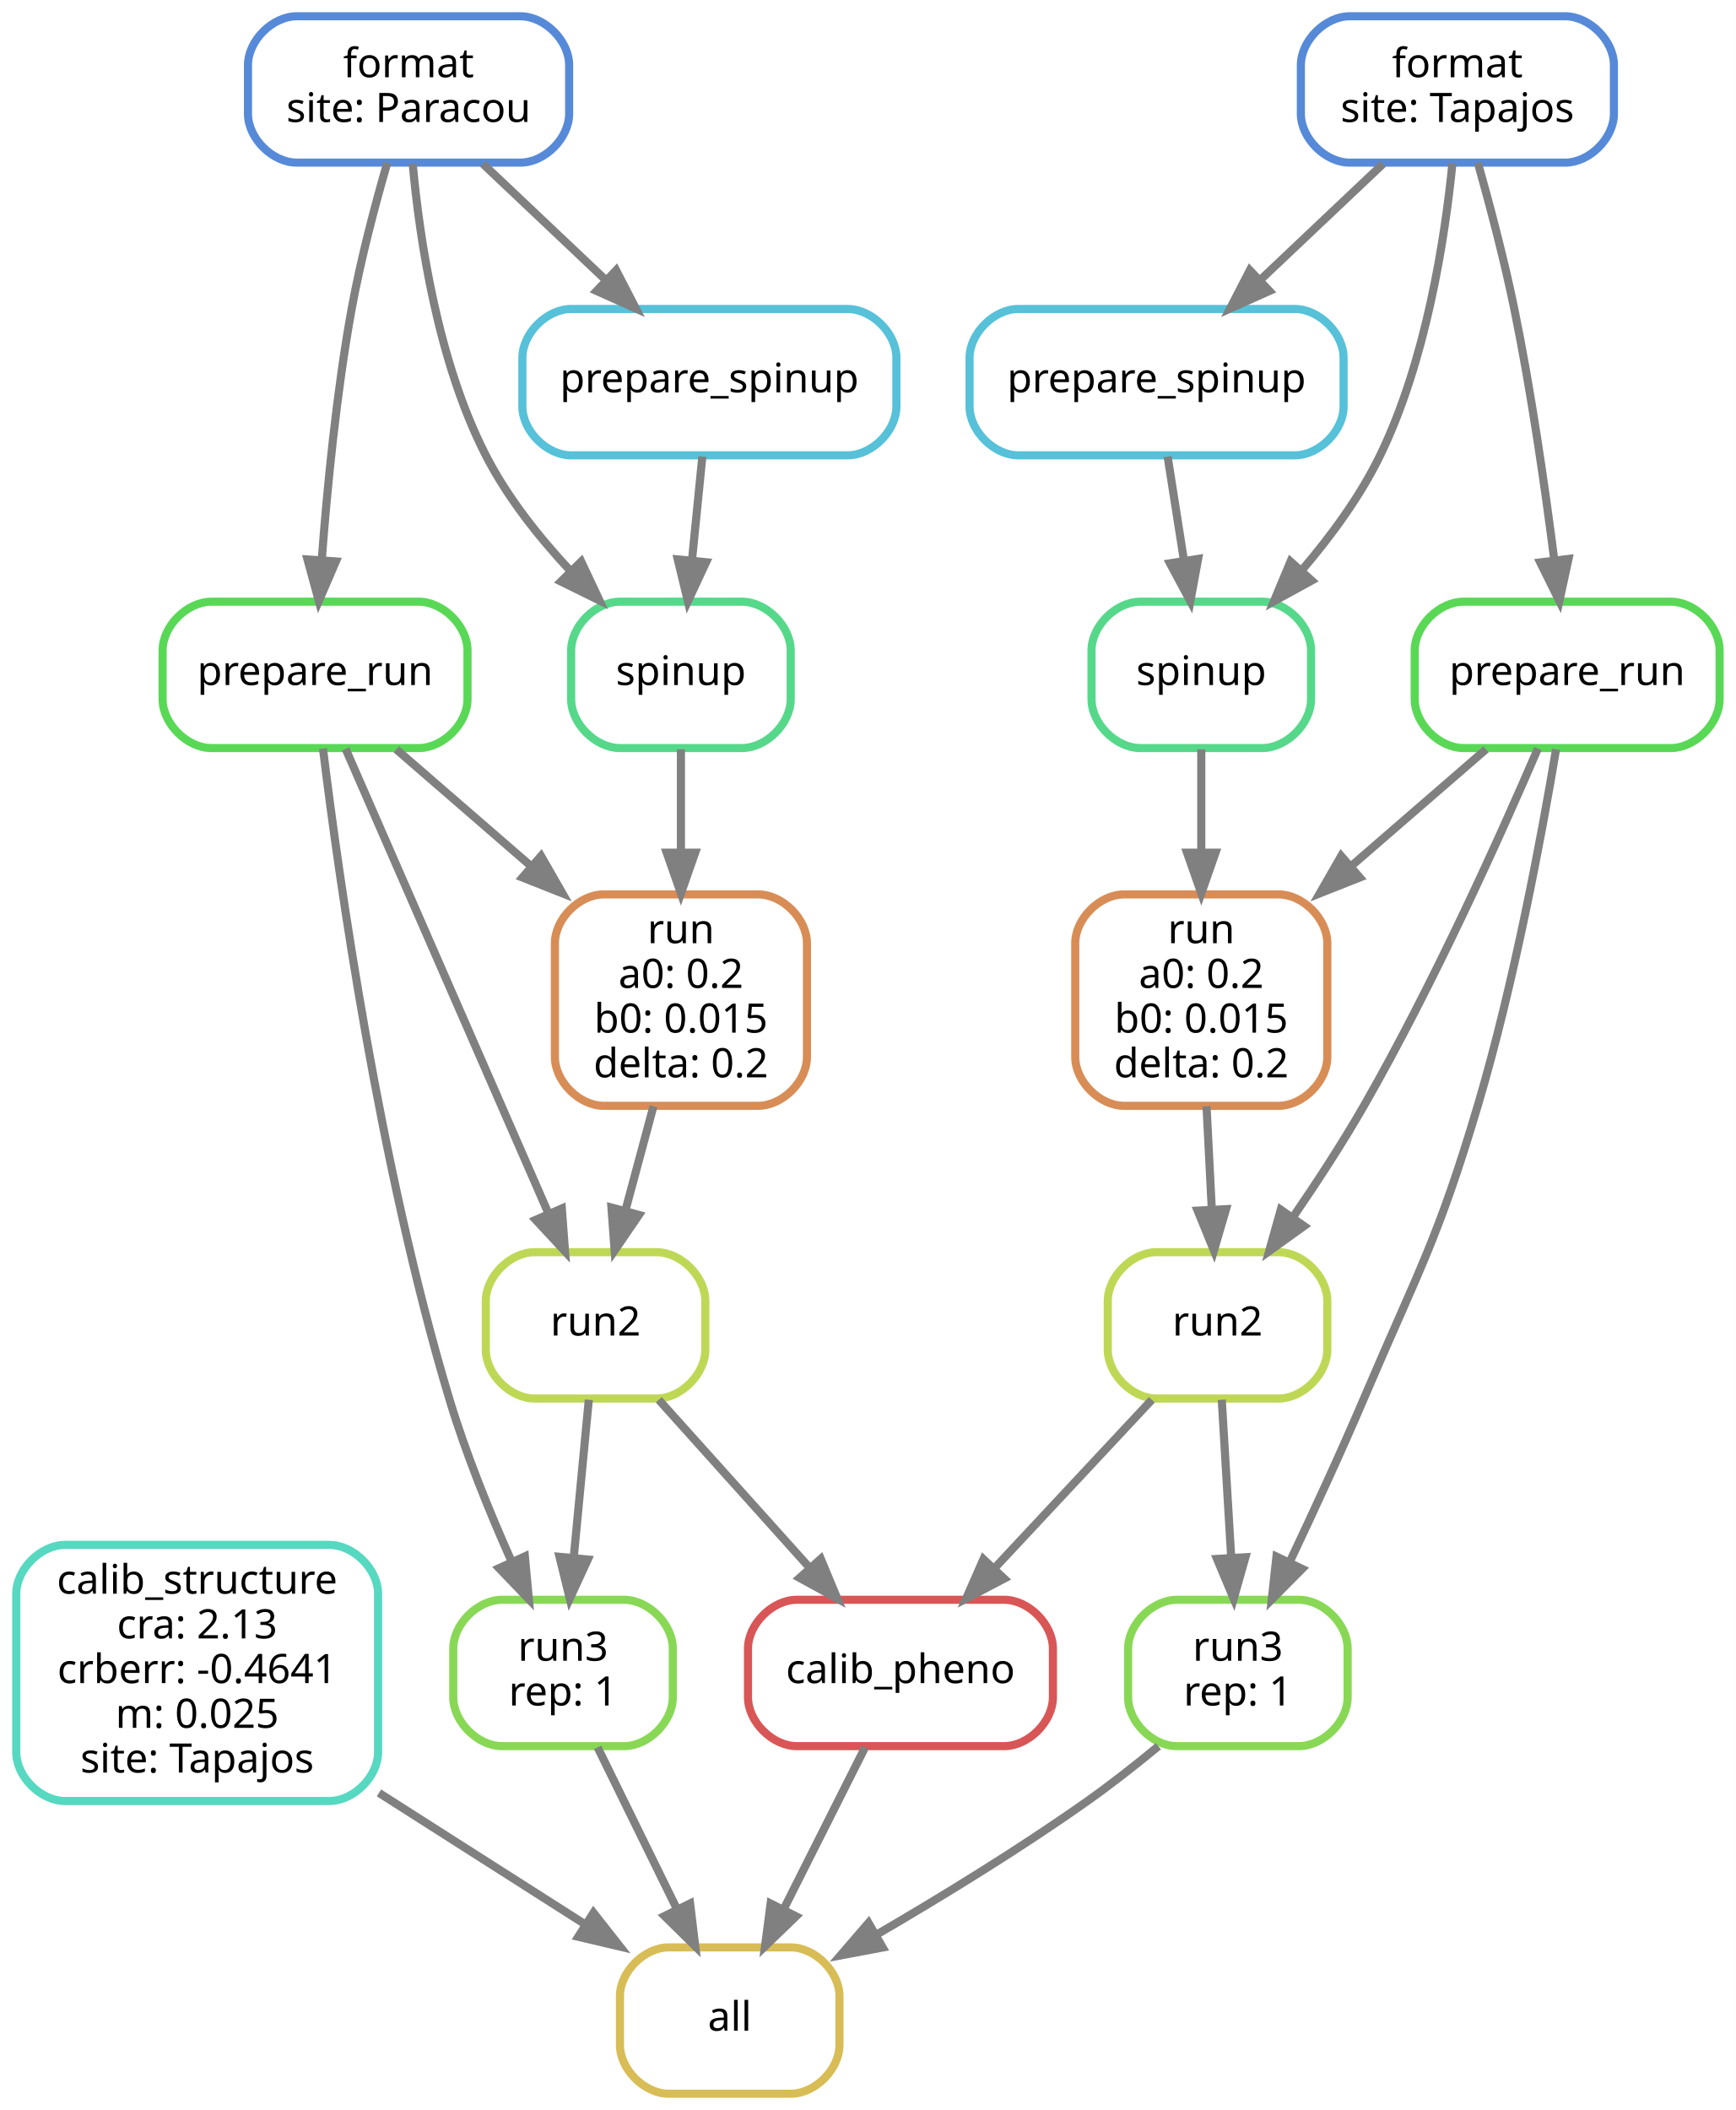
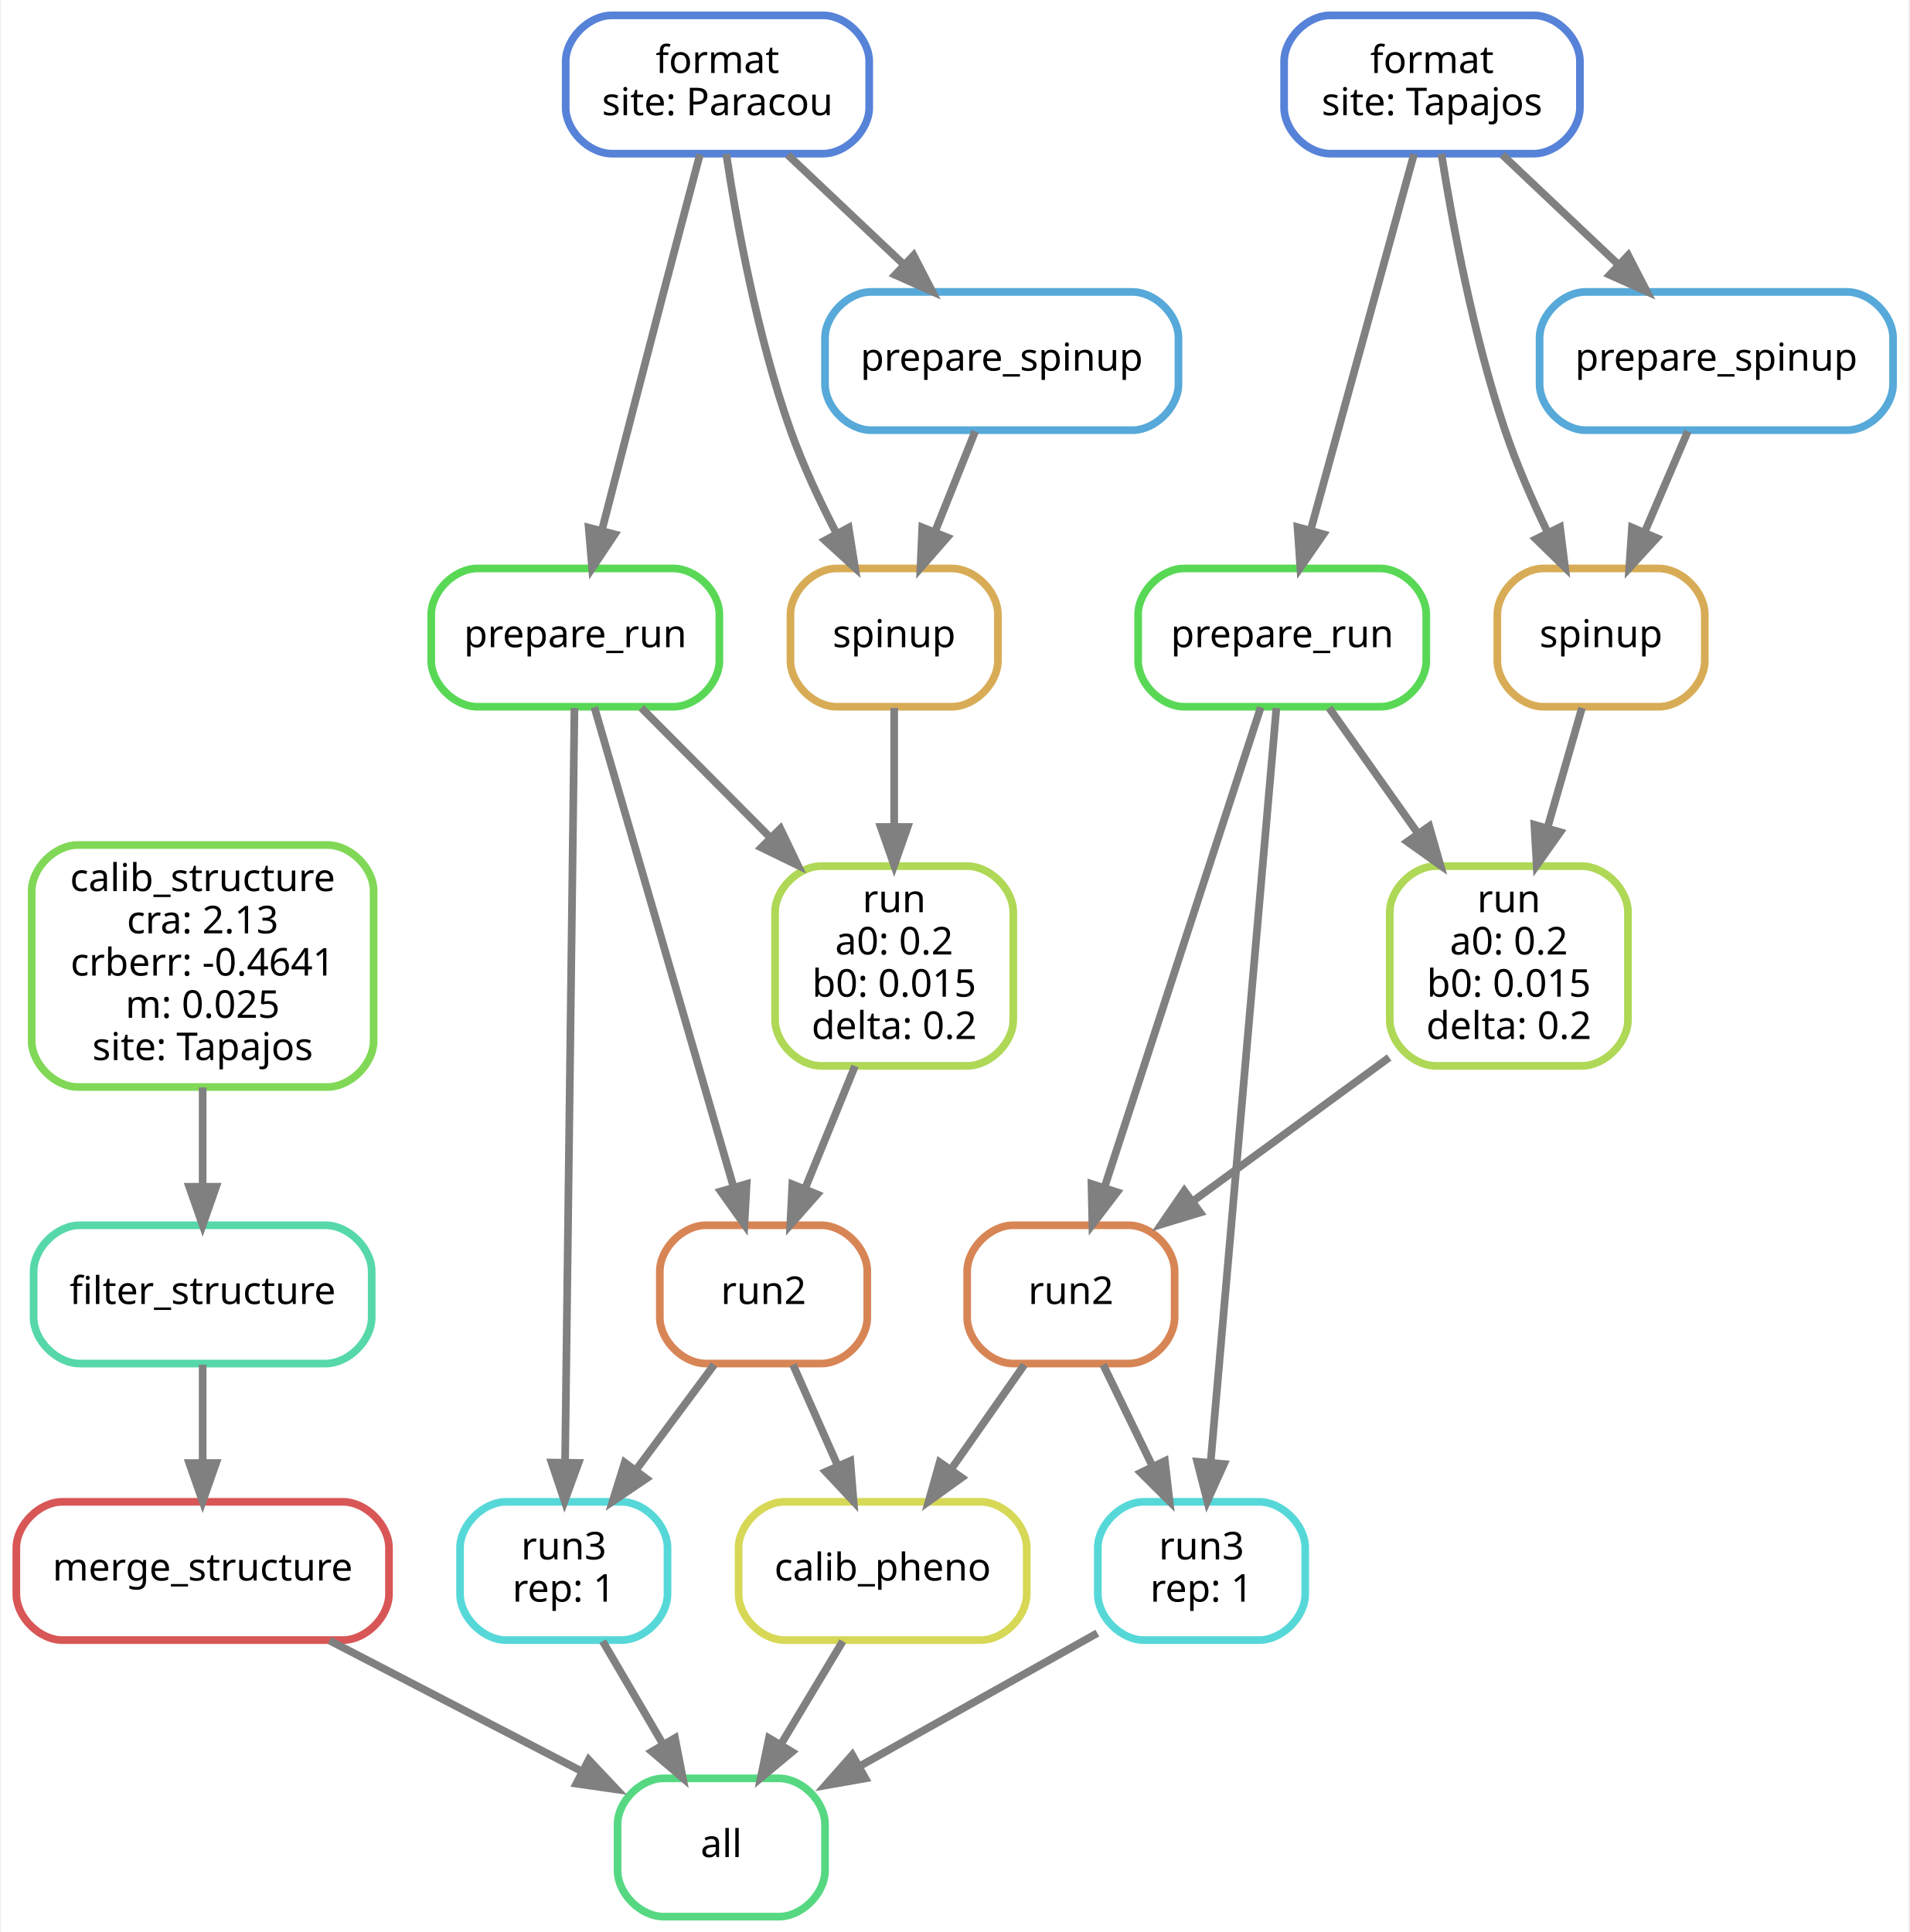
- <svg xmlns="http://www.w3.org/2000/svg" width="427pt" height="519pt" viewBox="0.00 0.00 427.00 519.00">
-   <g id="graph0" class="graph" transform="scale(1 1) rotate(0) translate(4 515)">
-     <polygon fill="white" stroke="transparent" points="-4,4 -4,-515 423,-515 423,4 -4,4" />
+ <svg xmlns="http://www.w3.org/2000/svg" width="497pt" height="503pt" viewBox="0.00 0.00 496.50 503.00">
+   <g id="graph0" class="graph" transform="scale(1 1) rotate(0) translate(4 499)">
+     <polygon fill="white" stroke="transparent" points="-4,4 -4,-499 492.5,-499 492.5,4 -4,4" />
    <g id="node1" class="node">
-       <path fill="none" stroke="#d8bc56" stroke-width="2" d="M190.5,-36C190.5,-36 160.5,-36 160.5,-36 154.5,-36 148.5,-30 148.5,-24 148.5,-24 148.5,-12 148.5,-12 148.5,-6 154.5,0 160.5,0 160.5,0 190.5,0 190.5,0 196.5,0 202.5,-6 202.5,-12 202.5,-12 202.5,-24 202.5,-24 202.5,-30 196.5,-36 190.5,-36" />
-       <text text-anchor="middle" x="175.5" y="-15.5" font-family="sans" font-size="10.00">all</text>
+       <path fill="none" stroke="#56d882" stroke-width="2" d="M198.5,-36C198.5,-36 168.5,-36 168.5,-36 162.5,-36 156.5,-30 156.5,-24 156.5,-24 156.5,-12 156.5,-12 156.5,-6 162.5,0 168.5,0 168.5,0 198.5,0 198.5,0 204.5,0 210.5,-6 210.5,-12 210.5,-12 210.5,-24 210.5,-24 210.5,-30 204.5,-36 198.5,-36" />
+       <text text-anchor="middle" x="183.5" y="-15.5" font-family="sans" font-size="10.00">all</text>
    </g>
    <g id="node2" class="node">
-       <path fill="none" stroke="#56d8c1" stroke-width="2" d="M77,-135C77,-135 12,-135 12,-135 6,-135 0,-129 0,-123 0,-123 0,-84 0,-84 0,-78 6,-72 12,-72 12,-72 77,-72 77,-72 83,-72 89,-78 89,-84 89,-84 89,-123 89,-123 89,-129 83,-135 77,-135" />
-       <text text-anchor="middle" x="44.5" y="-123" font-family="sans" font-size="10.00">calib_structure</text>
-       <text text-anchor="middle" x="44.5" y="-112" font-family="sans" font-size="10.00">cra: 2.13</text>
-       <text text-anchor="middle" x="44.5" y="-101" font-family="sans" font-size="10.00">crberr: -0.4641</text>
-       <text text-anchor="middle" x="44.5" y="-90" font-family="sans" font-size="10.00">m: 0.025</text>
-       <text text-anchor="middle" x="44.5" y="-79" font-family="sans" font-size="10.00">site: Tapajos</text>
+       <path fill="none" stroke="#d85656" stroke-width="2" d="M85,-108C85,-108 12,-108 12,-108 6,-108 0,-102 0,-96 0,-96 0,-84 0,-84 0,-78 6,-72 12,-72 12,-72 85,-72 85,-72 91,-72 97,-78 97,-84 97,-84 97,-96 97,-96 97,-102 91,-108 85,-108" />
+       <text text-anchor="middle" x="48.5" y="-87.5" font-family="sans" font-size="10.00">merge_structure</text>
    </g>
    <g id="edge1" class="edge">
-       <path fill="none" stroke="grey" stroke-width="2" d="M89.22,-74C105.7,-63.49 124.14,-51.74 139.73,-41.8" />
-       <polygon fill="grey" stroke="grey" stroke-width="2" points="141.99,-44.51 148.54,-36.18 138.23,-38.61 141.99,-44.51" />
+       <path fill="none" stroke="grey" stroke-width="2" d="M81.52,-71.88C101.43,-61.56 126.79,-48.4 147.25,-37.8" />
+       <polygon fill="grey" stroke="grey" stroke-width="2" points="149,-40.83 156.26,-33.12 145.77,-34.62 149,-40.83" />
    </g>
    <g id="node3" class="node">
-       <path fill="none" stroke="#d85656" stroke-width="2" d="M243,-121.5C243,-121.5 192,-121.5 192,-121.5 186,-121.5 180,-115.5 180,-109.5 180,-109.5 180,-97.5 180,-97.5 180,-91.5 186,-85.5 192,-85.5 192,-85.5 243,-85.5 243,-85.5 249,-85.5 255,-91.5 255,-97.5 255,-97.5 255,-109.5 255,-109.5 255,-115.5 249,-121.5 243,-121.5" />
-       <text text-anchor="middle" x="217.5" y="-101" font-family="sans" font-size="10.00">calib_pheno</text>
+       <path fill="none" stroke="#56d8a9" stroke-width="2" d="M80.5,-180C80.5,-180 16.5,-180 16.5,-180 10.5,-180 4.5,-174 4.5,-168 4.5,-168 4.5,-156 4.5,-156 4.5,-150 10.5,-144 16.5,-144 16.5,-144 80.5,-144 80.5,-144 86.5,-144 92.5,-150 92.5,-156 92.5,-156 92.5,-168 92.5,-168 92.5,-174 86.5,-180 80.5,-180" />
+       <text text-anchor="middle" x="48.5" y="-159.5" font-family="sans" font-size="10.00">filter_structure</text>
+     </g>
+     <g id="edge5" class="edge">
+       <path fill="none" stroke="grey" stroke-width="2" d="M48.5,-143.7C48.5,-135.98 48.5,-126.71 48.5,-118.11" />
+       <polygon fill="grey" stroke="grey" stroke-width="2" points="52,-118.1 48.5,-108.1 45,-118.1 52,-118.1" />
+     </g>
+     <g id="node4" class="node">
+       <path fill="none" stroke="#80d856" stroke-width="2" d="M81,-279C81,-279 16,-279 16,-279 10,-279 4,-273 4,-267 4,-267 4,-228 4,-228 4,-222 10,-216 16,-216 16,-216 81,-216 81,-216 87,-216 93,-222 93,-228 93,-228 93,-267 93,-267 93,-273 87,-279 81,-279" />
+       <text text-anchor="middle" x="48.5" y="-267" font-family="sans" font-size="10.00">calib_structure</text>
+       <text text-anchor="middle" x="48.5" y="-256" font-family="sans" font-size="10.00">cra: 2.13</text>
+       <text text-anchor="middle" x="48.5" y="-245" font-family="sans" font-size="10.00">crberr: -0.4641</text>
+       <text text-anchor="middle" x="48.5" y="-234" font-family="sans" font-size="10.00">m: 0.025</text>
+       <text text-anchor="middle" x="48.5" y="-223" font-family="sans" font-size="10.00">site: Tapajos</text>
+     </g>
+     <g id="edge6" class="edge">
+       <path fill="none" stroke="grey" stroke-width="2" d="M48.5,-215.88C48.5,-207.47 48.5,-198.4 48.5,-190.19" />
+       <polygon fill="grey" stroke="grey" stroke-width="2" points="52,-190.03 48.5,-180.03 45,-190.03 52,-190.03" />
+     </g>
+     <g id="node5" class="node">
+       <path fill="none" stroke="#d6d856" stroke-width="2" d="M251,-108C251,-108 200,-108 200,-108 194,-108 188,-102 188,-96 188,-96 188,-84 188,-84 188,-78 194,-72 200,-72 200,-72 251,-72 251,-72 257,-72 263,-78 263,-84 263,-84 263,-96 263,-96 263,-102 257,-108 251,-108" />
+       <text text-anchor="middle" x="225.5" y="-87.5" font-family="sans" font-size="10.00">calib_pheno</text>
    </g>
    <g id="edge2" class="edge">
-       <path fill="none" stroke="grey" stroke-width="2" d="M208.8,-85.2C203,-73.67 195.26,-58.29 188.71,-45.26" />
-       <polygon fill="grey" stroke="grey" stroke-width="2" points="191.81,-43.64 184.19,-36.28 185.56,-46.79 191.81,-43.64" />
-     </g>
-     <g id="node4" class="node">
-       <path fill="none" stroke="#bed856" stroke-width="2" d="M157.5,-207C157.5,-207 127.5,-207 127.5,-207 121.5,-207 115.5,-201 115.5,-195 115.5,-195 115.5,-183 115.5,-183 115.5,-177 121.5,-171 127.5,-171 127.5,-171 157.5,-171 157.5,-171 163.5,-171 169.5,-177 169.5,-183 169.5,-183 169.5,-195 169.5,-195 169.5,-201 163.5,-207 157.5,-207" />
-       <text text-anchor="middle" x="142.5" y="-186.5" font-family="sans" font-size="10.00">run2</text>
-     </g>
-     <g id="edge5" class="edge">
-       <path fill="none" stroke="grey" stroke-width="2" d="M158.04,-170.7C168.8,-158.72 183.28,-142.59 195.26,-129.26" />
-       <polygon fill="grey" stroke="grey" stroke-width="2" points="197.9,-131.56 201.98,-121.78 192.69,-126.88 197.9,-131.56" />
+       <path fill="none" stroke="grey" stroke-width="2" d="M215.12,-71.7C210.24,-63.56 204.31,-53.69 198.92,-44.7" />
+       <polygon fill="grey" stroke="grey" stroke-width="2" points="201.91,-42.88 193.76,-36.1 195.91,-46.48 201.91,-42.88" />
+     </g>
+     <g id="node6" class="node">
+       <path fill="none" stroke="#d88556" stroke-width="2" d="M209.5,-180C209.5,-180 179.5,-180 179.5,-180 173.5,-180 167.5,-174 167.5,-168 167.5,-168 167.5,-156 167.5,-156 167.5,-150 173.5,-144 179.5,-144 179.5,-144 209.5,-144 209.5,-144 215.5,-144 221.5,-150 221.5,-156 221.5,-156 221.5,-168 221.5,-168 221.5,-174 215.5,-180 209.5,-180" />
+       <text text-anchor="middle" x="194.5" y="-159.5" font-family="sans" font-size="10.00">run2</text>
+     </g>
+     <g id="edge7" class="edge">
+       <path fill="none" stroke="grey" stroke-width="2" d="M202.16,-143.7C205.69,-135.73 209.96,-126.1 213.87,-117.26" />
+       <polygon fill="grey" stroke="grey" stroke-width="2" points="217.08,-118.67 217.93,-108.1 210.68,-115.83 217.08,-118.67" />
+     </g>
+     <g id="node18" class="node">
+       <path fill="none" stroke="#56d8d8" stroke-width="2" d="M157.5,-108C157.5,-108 127.5,-108 127.5,-108 121.5,-108 115.5,-102 115.5,-96 115.5,-96 115.5,-84 115.5,-84 115.5,-78 121.5,-72 127.5,-72 127.5,-72 157.5,-72 157.5,-72 163.5,-72 169.5,-78 169.5,-84 169.5,-84 169.5,-96 169.5,-96 169.5,-102 163.5,-108 157.5,-108" />
+       <text text-anchor="middle" x="142.5" y="-93" font-family="sans" font-size="10.00">run3</text>
+       <text text-anchor="middle" x="142.5" y="-82" font-family="sans" font-size="10.00">rep: 1</text>
+     </g>
+     <g id="edge26" class="edge">
+       <path fill="none" stroke="grey" stroke-width="2" d="M181.65,-143.7C175.47,-135.39 167.96,-125.28 161.18,-116.14" />
+       <polygon fill="grey" stroke="grey" stroke-width="2" points="163.98,-114.04 155.21,-108.1 158.36,-118.22 163.98,-114.04" />
+     </g>
+     <g id="node7" class="node">
+       <path fill="none" stroke="#59d856" stroke-width="2" d="M171,-351C171,-351 120,-351 120,-351 114,-351 108,-345 108,-339 108,-339 108,-327 108,-327 108,-321 114,-315 120,-315 120,-315 171,-315 171,-315 177,-315 183,-321 183,-327 183,-327 183,-339 183,-339 183,-345 177,-351 171,-351" />
+       <text text-anchor="middle" x="145.5" y="-330.5" font-family="sans" font-size="10.00">prepare_run</text>
+     </g>
+     <g id="edge9" class="edge">
+       <path fill="none" stroke="grey" stroke-width="2" d="M150.47,-314.87C158.98,-285.51 176.41,-225.38 186.61,-190.23" />
+       <polygon fill="grey" stroke="grey" stroke-width="2" points="190.1,-190.76 189.52,-180.18 183.37,-188.81 190.1,-190.76" />
+     </g>
+     <g id="node9" class="node">
+       <path fill="none" stroke="#afd856" stroke-width="2" d="M247.5,-273.5C247.5,-273.5 209.5,-273.5 209.5,-273.5 203.5,-273.5 197.5,-267.5 197.5,-261.5 197.5,-261.5 197.5,-233.5 197.5,-233.5 197.5,-227.5 203.5,-221.5 209.5,-221.5 209.5,-221.5 247.5,-221.5 247.5,-221.5 253.5,-221.5 259.5,-227.5 259.5,-233.5 259.5,-233.5 259.5,-261.5 259.5,-261.5 259.5,-267.5 253.5,-273.5 247.5,-273.5" />
+       <text text-anchor="middle" x="228.5" y="-261.5" font-family="sans" font-size="10.00">run</text>
+       <text text-anchor="middle" x="228.5" y="-250.5" font-family="sans" font-size="10.00">a0: 0.2</text>
+       <text text-anchor="middle" x="228.5" y="-239.5" font-family="sans" font-size="10.00">b0: 0.015</text>
+       <text text-anchor="middle" x="228.5" y="-228.5" font-family="sans" font-size="10.00">delta: 0.2</text>
+     </g>
+     <g id="edge12" class="edge">
+       <path fill="none" stroke="grey" stroke-width="2" d="M162.7,-314.7C172.36,-304.98 184.73,-292.53 196.13,-281.06" />
+       <polygon fill="grey" stroke="grey" stroke-width="2" points="198.88,-283.26 203.45,-273.7 193.92,-278.33 198.88,-283.26" />
+     </g>
+     <g id="edge25" class="edge">
+       <path fill="none" stroke="grey" stroke-width="2" d="M145.28,-314.67C144.77,-273.24 143.46,-168.22 142.84,-118.24" />
+       <polygon fill="grey" stroke="grey" stroke-width="2" points="146.34,-118.13 142.71,-108.18 139.34,-118.22 146.34,-118.13" />
+     </g>
+     <g id="node8" class="node">
+       <path fill="none" stroke="#5682d8" stroke-width="2" d="M210,-495C210,-495 155,-495 155,-495 149,-495 143,-489 143,-483 143,-483 143,-471 143,-471 143,-465 149,-459 155,-459 155,-459 210,-459 210,-459 216,-459 222,-465 222,-471 222,-471 222,-483 222,-483 222,-489 216,-495 210,-495" />
+       <text text-anchor="middle" x="182.5" y="-480" font-family="sans" font-size="10.00">format</text>
+       <text text-anchor="middle" x="182.5" y="-469" font-family="sans" font-size="10.00">site: Paracou</text>
+     </g>
+     <g id="edge11" class="edge">
+       <path fill="none" stroke="grey" stroke-width="2" d="M177.94,-458.82C175.19,-448.45 171.63,-434.97 168.5,-423 163.09,-402.29 157.03,-378.84 152.49,-361.21" />
+       <polygon fill="grey" stroke="grey" stroke-width="2" points="155.76,-359.88 149.88,-351.07 148.98,-361.63 155.76,-359.88" />
+     </g>
+     <g id="node10" class="node">
+       <path fill="none" stroke="#d8ac56" stroke-width="2" d="M243.5,-351C243.5,-351 213.5,-351 213.5,-351 207.5,-351 201.5,-345 201.5,-339 201.5,-339 201.5,-327 201.5,-327 201.5,-321 207.5,-315 213.5,-315 213.5,-315 243.5,-315 243.5,-315 249.5,-315 255.5,-321 255.5,-327 255.5,-327 255.5,-339 255.5,-339 255.5,-345 249.5,-351 243.5,-351" />
+       <text text-anchor="middle" x="228.5" y="-330.5" font-family="sans" font-size="10.00">spinup</text>
+     </g>
+     <g id="edge15" class="edge">
+       <path fill="none" stroke="grey" stroke-width="2" d="M184.79,-458.91C187.54,-440.72 192.89,-411.27 201.5,-387 204.71,-377.95 209.15,-368.48 213.5,-360.09" />
+       <polygon fill="grey" stroke="grey" stroke-width="2" points="216.65,-361.62 218.31,-351.16 210.49,-358.3 216.65,-361.62" />
+     </g>
+     <g id="node11" class="node">
+       <path fill="none" stroke="#56a9d8" stroke-width="2" d="M290.5,-423C290.5,-423 222.5,-423 222.5,-423 216.5,-423 210.5,-417 210.5,-411 210.5,-411 210.5,-399 210.5,-399 210.5,-393 216.5,-387 222.5,-387 222.5,-387 290.5,-387 290.5,-387 296.5,-387 302.5,-393 302.5,-399 302.5,-399 302.5,-411 302.5,-411 302.5,-417 296.5,-423 290.5,-423" />
+       <text text-anchor="middle" x="256.5" y="-402.5" font-family="sans" font-size="10.00">prepare_spinup</text>
+     </g>
+     <g id="edge16" class="edge">
+       <path fill="none" stroke="grey" stroke-width="2" d="M200.79,-458.7C209.93,-450.05 221.14,-439.45 231.1,-430.03" />
+       <polygon fill="grey" stroke="grey" stroke-width="2" points="233.56,-432.52 238.42,-423.1 228.75,-427.43 233.56,-432.52" />
+     </g>
+     <g id="edge10" class="edge">
+       <path fill="none" stroke="grey" stroke-width="2" d="M218.3,-221.45C214.18,-211.33 209.42,-199.64 205.24,-189.39" />
+       <polygon fill="grey" stroke="grey" stroke-width="2" points="208.47,-188.04 201.46,-180.1 201.99,-190.68 208.47,-188.04" />
+     </g>
+     <g id="edge13" class="edge">
+       <path fill="none" stroke="grey" stroke-width="2" d="M228.5,-314.7C228.5,-305.81 228.5,-294.65 228.5,-284.03" />
+       <polygon fill="grey" stroke="grey" stroke-width="2" points="232,-283.7 228.5,-273.7 225,-283.7 232,-283.7" />
+     </g>
+     <g id="edge14" class="edge">
+       <path fill="none" stroke="grey" stroke-width="2" d="M249.58,-386.7C246.43,-378.81 242.62,-369.3 239.12,-360.55" />
+       <polygon fill="grey" stroke="grey" stroke-width="2" points="242.31,-359.09 235.34,-351.1 235.81,-361.69 242.31,-359.09" />
+     </g>
+     <g id="node12" class="node">
+       <path fill="none" stroke="#d88556" stroke-width="2" d="M289.5,-180C289.5,-180 259.5,-180 259.5,-180 253.5,-180 247.5,-174 247.5,-168 247.5,-168 247.5,-156 247.5,-156 247.5,-150 253.5,-144 259.5,-144 259.5,-144 289.5,-144 289.5,-144 295.5,-144 301.5,-150 301.5,-156 301.5,-156 301.5,-168 301.5,-168 301.5,-174 295.5,-180 289.5,-180" />
+       <text text-anchor="middle" x="274.5" y="-159.5" font-family="sans" font-size="10.00">run2</text>
+     </g>
+     <g id="edge8" class="edge">
+       <path fill="none" stroke="grey" stroke-width="2" d="M262.39,-143.7C256.63,-135.47 249.64,-125.48 243.29,-116.42" />
+       <polygon fill="grey" stroke="grey" stroke-width="2" points="246.08,-114.29 237.47,-108.1 240.34,-118.3 246.08,-114.29" />
+     </g>
+     <g id="node19" class="node">
+       <path fill="none" stroke="#56d8d8" stroke-width="2" d="M323.5,-108C323.5,-108 293.5,-108 293.5,-108 287.5,-108 281.5,-102 281.5,-96 281.5,-96 281.5,-84 281.5,-84 281.5,-78 287.5,-72 293.5,-72 293.5,-72 323.5,-72 323.5,-72 329.5,-72 335.5,-78 335.5,-84 335.5,-84 335.5,-96 335.5,-96 335.5,-102 329.5,-108 323.5,-108" />
+       <text text-anchor="middle" x="308.5" y="-93" font-family="sans" font-size="10.00">run3</text>
+       <text text-anchor="middle" x="308.5" y="-82" font-family="sans" font-size="10.00">rep: 1</text>
+     </g>
+     <g id="edge28" class="edge">
+       <path fill="none" stroke="grey" stroke-width="2" d="M282.9,-143.7C286.77,-135.73 291.45,-126.1 295.74,-117.26" />
+       <polygon fill="grey" stroke="grey" stroke-width="2" points="298.97,-118.63 300.19,-108.1 292.67,-115.57 298.97,-118.63" />
+     </g>
+     <g id="node13" class="node">
+       <path fill="none" stroke="#59d856" stroke-width="2" d="M355,-351C355,-351 304,-351 304,-351 298,-351 292,-345 292,-339 292,-339 292,-327 292,-327 292,-321 298,-315 304,-315 304,-315 355,-315 355,-315 361,-315 367,-321 367,-327 367,-327 367,-339 367,-339 367,-345 361,-351 355,-351" />
+       <text text-anchor="middle" x="329.5" y="-330.5" font-family="sans" font-size="10.00">prepare_run</text>
+     </g>
+     <g id="edge17" class="edge">
+       <path fill="none" stroke="grey" stroke-width="2" d="M323.92,-314.87C314.33,-285.38 294.63,-224.86 283.21,-189.77" />
+       <polygon fill="grey" stroke="grey" stroke-width="2" points="286.51,-188.61 280.09,-180.18 279.86,-190.77 286.51,-188.61" />
+     </g>
+     <g id="node15" class="node">
+       <path fill="none" stroke="#afd856" stroke-width="2" d="M407.5,-273.5C407.5,-273.5 369.5,-273.5 369.5,-273.5 363.5,-273.5 357.5,-267.5 357.5,-261.5 357.5,-261.5 357.5,-233.5 357.5,-233.5 357.5,-227.5 363.5,-221.5 369.5,-221.5 369.5,-221.5 407.5,-221.5 407.5,-221.5 413.5,-221.5 419.5,-227.5 419.5,-233.5 419.5,-233.5 419.5,-261.5 419.5,-261.5 419.5,-267.5 413.5,-273.5 407.5,-273.5" />
+       <text text-anchor="middle" x="388.5" y="-261.5" font-family="sans" font-size="10.00">run</text>
+       <text text-anchor="middle" x="388.5" y="-250.5" font-family="sans" font-size="10.00">a0: 0.2</text>
+       <text text-anchor="middle" x="388.5" y="-239.5" font-family="sans" font-size="10.00">b0: 0.015</text>
+       <text text-anchor="middle" x="388.5" y="-228.5" font-family="sans" font-size="10.00">delta: 0.2</text>
+     </g>
+     <g id="edge20" class="edge">
+       <path fill="none" stroke="grey" stroke-width="2" d="M341.72,-314.7C348.4,-305.26 356.89,-293.24 364.8,-282.05" />
+       <polygon fill="grey" stroke="grey" stroke-width="2" points="367.78,-283.89 370.69,-273.7 362.06,-279.85 367.78,-283.89" />
+     </g>
+     <g id="edge27" class="edge">
+       <path fill="none" stroke="grey" stroke-width="2" d="M327.99,-314.67C324.38,-273.24 315.23,-168.22 310.87,-118.24" />
+       <polygon fill="grey" stroke="grey" stroke-width="2" points="314.35,-117.83 310,-108.18 307.38,-118.44 314.35,-117.83" />
+     </g>
+     <g id="node14" class="node">
+       <path fill="none" stroke="#5682d8" stroke-width="2" d="M395,-495C395,-495 342,-495 342,-495 336,-495 330,-489 330,-483 330,-483 330,-471 330,-471 330,-465 336,-459 342,-459 342,-459 395,-459 395,-459 401,-459 407,-465 407,-471 407,-471 407,-483 407,-483 407,-489 401,-495 395,-495" />
+       <text text-anchor="middle" x="368.5" y="-480" font-family="sans" font-size="10.00">format</text>
+       <text text-anchor="middle" x="368.5" y="-469" font-family="sans" font-size="10.00">site: Tapajos</text>
+     </g>
+     <g id="edge19" class="edge">
+       <path fill="none" stroke="grey" stroke-width="2" d="M363.8,-458.87C357.12,-434.56 344.83,-389.82 336.92,-361.01" />
+       <polygon fill="grey" stroke="grey" stroke-width="2" points="340.24,-359.91 334.22,-351.19 333.49,-361.76 340.24,-359.91" />
    </g>
    <g id="node16" class="node">
-       <path fill="none" stroke="#88d856" stroke-width="2" d="M149.5,-121.5C149.5,-121.5 119.5,-121.5 119.5,-121.5 113.5,-121.5 107.5,-115.5 107.5,-109.5 107.5,-109.5 107.5,-97.5 107.5,-97.5 107.5,-91.5 113.5,-85.5 119.5,-85.5 119.5,-85.5 149.5,-85.5 149.5,-85.5 155.5,-85.5 161.5,-91.5 161.5,-97.5 161.5,-97.5 161.5,-109.5 161.5,-109.5 161.5,-115.5 155.5,-121.5 149.5,-121.5" />
-       <text text-anchor="middle" x="134.5" y="-106.5" font-family="sans" font-size="10.00">run3</text>
-       <text text-anchor="middle" x="134.5" y="-95.5" font-family="sans" font-size="10.00">rep: 1</text>
+       <path fill="none" stroke="#d8ac56" stroke-width="2" d="M427.5,-351C427.5,-351 397.5,-351 397.5,-351 391.5,-351 385.5,-345 385.5,-339 385.5,-339 385.5,-327 385.5,-327 385.5,-321 391.5,-315 397.5,-315 397.5,-315 427.5,-315 427.5,-315 433.5,-315 439.5,-321 439.5,-327 439.5,-327 439.5,-339 439.5,-339 439.5,-345 433.5,-351 427.5,-351" />
+       <text text-anchor="middle" x="412.5" y="-330.5" font-family="sans" font-size="10.00">spinup</text>
+     </g>
+     <g id="edge23" class="edge">
+       <path fill="none" stroke="grey" stroke-width="2" d="M370.94,-458.96C373.81,-440.81 379.26,-411.4 387.5,-387 390.49,-378.13 394.56,-368.79 398.55,-360.47" />
+       <polygon fill="grey" stroke="grey" stroke-width="2" points="401.82,-361.76 403.12,-351.25 395.55,-358.65 401.82,-361.76" />
+     </g>
+     <g id="node17" class="node">
+       <path fill="none" stroke="#56a9d8" stroke-width="2" d="M476.5,-423C476.5,-423 408.5,-423 408.5,-423 402.5,-423 396.5,-417 396.5,-411 396.5,-411 396.5,-399 396.5,-399 396.5,-393 402.5,-387 408.5,-387 408.5,-387 476.5,-387 476.5,-387 482.5,-387 488.5,-393 488.5,-399 488.5,-399 488.5,-411 488.5,-411 488.5,-417 482.5,-423 476.5,-423" />
+       <text text-anchor="middle" x="442.5" y="-402.5" font-family="sans" font-size="10.00">prepare_spinup</text>
    </g>
    <g id="edge24" class="edge">
-       <path fill="none" stroke="grey" stroke-width="2" d="M140.84,-170.7C139.77,-159.5 138.35,-144.69 137.13,-131.91" />
-       <polygon fill="grey" stroke="grey" stroke-width="2" points="140.59,-131.4 136.16,-121.78 133.63,-132.07 140.59,-131.4" />
-     </g>
-     <g id="node5" class="node">
-       <path fill="none" stroke="#59d856" stroke-width="2" d="M99,-367C99,-367 48,-367 48,-367 42,-367 36,-361 36,-355 36,-355 36,-343 36,-343 36,-337 42,-331 48,-331 48,-331 99,-331 99,-331 105,-331 111,-337 111,-343 111,-343 111,-355 111,-355 111,-361 105,-367 99,-367" />
-       <text text-anchor="middle" x="73.5" y="-346.5" font-family="sans" font-size="10.00">prepare_run</text>
-     </g>
-     <g id="edge7" class="edge">
-       <path fill="none" stroke="grey" stroke-width="2" d="M81.02,-330.79C93.04,-303.25 116.71,-249.06 130.91,-216.53" />
-       <polygon fill="grey" stroke="grey" stroke-width="2" points="134.2,-217.75 134.99,-207.19 127.78,-214.95 134.2,-217.75" />
-     </g>
-     <g id="node7" class="node">
-       <path fill="none" stroke="#d88d56" stroke-width="2" d="M182.5,-295C182.5,-295 144.5,-295 144.5,-295 138.5,-295 132.5,-289 132.5,-283 132.5,-283 132.5,-255 132.5,-255 132.5,-249 138.5,-243 144.5,-243 144.5,-243 182.5,-243 182.5,-243 188.5,-243 194.5,-249 194.5,-255 194.5,-255 194.5,-283 194.5,-283 194.5,-289 188.5,-295 182.5,-295" />
-       <text text-anchor="middle" x="163.5" y="-283" font-family="sans" font-size="10.00">run</text>
-       <text text-anchor="middle" x="163.5" y="-272" font-family="sans" font-size="10.00">a0: 0.2</text>
-       <text text-anchor="middle" x="163.5" y="-261" font-family="sans" font-size="10.00">b0: 0.015</text>
-       <text text-anchor="middle" x="163.5" y="-250" font-family="sans" font-size="10.00">delta: 0.2</text>
-     </g>
-     <g id="edge10" class="edge">
-       <path fill="none" stroke="grey" stroke-width="2" d="M93.47,-330.69C103.24,-322.23 115.3,-311.77 126.65,-301.94" />
-       <polygon fill="grey" stroke="grey" stroke-width="2" points="129.09,-304.45 134.36,-295.26 124.51,-299.16 129.09,-304.45" />
-     </g>
-     <g id="edge23" class="edge">
-       <path fill="none" stroke="grey" stroke-width="2" d="M75.45,-330.87C79.37,-298.94 89.3,-228.34 106.5,-171 110.55,-157.5 116.45,-143.02 121.79,-131.04" />
-       <polygon fill="grey" stroke="grey" stroke-width="2" points="125.11,-132.18 126.09,-121.63 118.75,-129.27 125.11,-132.18" />
-     </g>
-     <g id="node6" class="node">
-       <path fill="none" stroke="#568ad8" stroke-width="2" d="M124,-511C124,-511 69,-511 69,-511 63,-511 57,-505 57,-499 57,-499 57,-487 57,-487 57,-481 63,-475 69,-475 69,-475 124,-475 124,-475 130,-475 136,-481 136,-487 136,-487 136,-499 136,-499 136,-505 130,-511 124,-511" />
-       <text text-anchor="middle" x="96.5" y="-496" font-family="sans" font-size="10.00">format</text>
-       <text text-anchor="middle" x="96.5" y="-485" font-family="sans" font-size="10.00">site: Paracou</text>
-     </g>
-     <g id="edge9" class="edge">
-       <path fill="none" stroke="grey" stroke-width="2" d="M91.27,-474.97C88.28,-464.65 84.71,-451.17 82.5,-439 78.78,-418.5 76.49,-395.04 75.15,-377.36" />
-       <polygon fill="grey" stroke="grey" stroke-width="2" points="78.62,-376.9 74.43,-367.17 71.64,-377.39 78.62,-376.9" />
-     </g>
-     <g id="node8" class="node">
-       <path fill="none" stroke="#56d88a" stroke-width="2" d="M178.5,-367C178.5,-367 148.5,-367 148.5,-367 142.5,-367 136.5,-361 136.5,-355 136.5,-355 136.5,-343 136.5,-343 136.5,-337 142.5,-331 148.5,-331 148.5,-331 178.5,-331 178.5,-331 184.5,-331 190.5,-337 190.5,-343 190.5,-343 190.5,-355 190.5,-355 190.5,-361 184.5,-367 178.5,-367" />
-       <text text-anchor="middle" x="163.5" y="-346.5" font-family="sans" font-size="10.00">spinup</text>
-     </g>
-     <g id="edge13" class="edge">
-       <path fill="none" stroke="grey" stroke-width="2" d="M97.52,-474.71C99.22,-456.1 103.69,-426.06 115.5,-403 120.78,-392.68 128.6,-382.83 136.4,-374.49" />
-       <polygon fill="grey" stroke="grey" stroke-width="2" points="138.97,-376.87 143.49,-367.28 133.98,-371.96 138.97,-376.87" />
-     </g>
-     <g id="node9" class="node">
-       <path fill="none" stroke="#56c1d8" stroke-width="2" d="M204.5,-439C204.5,-439 136.5,-439 136.5,-439 130.5,-439 124.5,-433 124.5,-427 124.5,-427 124.5,-415 124.5,-415 124.5,-409 130.5,-403 136.5,-403 136.5,-403 204.5,-403 204.5,-403 210.5,-403 216.5,-409 216.5,-415 216.5,-415 216.5,-427 216.5,-427 216.5,-433 210.5,-439 204.5,-439" />
-       <text text-anchor="middle" x="170.5" y="-418.5" font-family="sans" font-size="10.00">prepare_spinup</text>
-     </g>
-     <g id="edge14" class="edge">
-       <path fill="none" stroke="grey" stroke-width="2" d="M114.79,-474.7C123.93,-466.05 135.14,-455.45 145.1,-446.03" />
-       <polygon fill="grey" stroke="grey" stroke-width="2" points="147.56,-448.52 152.42,-439.1 142.75,-443.43 147.56,-448.52" />
-     </g>
-     <g id="edge8" class="edge">
-       <path fill="none" stroke="grey" stroke-width="2" d="M156.74,-242.89C154.52,-234.66 152.05,-225.48 149.8,-217.1" />
-       <polygon fill="grey" stroke="grey" stroke-width="2" points="153.17,-216.16 147.19,-207.41 146.41,-217.98 153.17,-216.16" />
-     </g>
-     <g id="edge11" class="edge">
-       <path fill="none" stroke="grey" stroke-width="2" d="M163.5,-330.69C163.5,-323.21 163.5,-314.16 163.5,-305.36" />
-       <polygon fill="grey" stroke="grey" stroke-width="2" points="167,-305.26 163.5,-295.26 160,-305.26 167,-305.26" />
-     </g>
-     <g id="edge12" class="edge">
-       <path fill="none" stroke="grey" stroke-width="2" d="M168.77,-402.7C168,-394.98 167.07,-385.71 166.21,-377.11" />
-       <polygon fill="grey" stroke="grey" stroke-width="2" points="169.69,-376.71 165.21,-367.1 162.72,-377.4 169.69,-376.71" />
-     </g>
-     <g id="node10" class="node">
-       <path fill="none" stroke="#bed856" stroke-width="2" d="M310.5,-207C310.5,-207 280.5,-207 280.5,-207 274.5,-207 268.5,-201 268.5,-195 268.5,-195 268.5,-183 268.5,-183 268.5,-177 274.5,-171 280.5,-171 280.5,-171 310.5,-171 310.5,-171 316.5,-171 322.5,-177 322.5,-183 322.5,-183 322.5,-195 322.5,-195 322.5,-201 316.5,-207 310.5,-207" />
-       <text text-anchor="middle" x="295.5" y="-186.5" font-family="sans" font-size="10.00">run2</text>
-     </g>
-     <g id="edge6" class="edge">
-       <path fill="none" stroke="grey" stroke-width="2" d="M279.34,-170.7C268.15,-158.72 253.08,-142.59 240.63,-129.26" />
-       <polygon fill="grey" stroke="grey" stroke-width="2" points="243.02,-126.7 233.64,-121.78 237.91,-131.48 243.02,-126.7" />
-     </g>
-     <g id="node17" class="node">
-       <path fill="none" stroke="#88d856" stroke-width="2" d="M315.5,-121.5C315.5,-121.5 285.5,-121.5 285.5,-121.5 279.5,-121.5 273.5,-115.5 273.5,-109.5 273.5,-109.5 273.5,-97.5 273.5,-97.5 273.5,-91.5 279.5,-85.5 285.5,-85.5 285.5,-85.5 315.5,-85.5 315.5,-85.5 321.5,-85.5 327.5,-91.5 327.5,-97.5 327.5,-97.5 327.5,-109.5 327.5,-109.5 327.5,-115.5 321.5,-121.5 315.5,-121.5" />
-       <text text-anchor="middle" x="300.5" y="-106.5" font-family="sans" font-size="10.00">run3</text>
-       <text text-anchor="middle" x="300.5" y="-95.5" font-family="sans" font-size="10.00">rep: 1</text>
-     </g>
-     <g id="edge26" class="edge">
-       <path fill="none" stroke="grey" stroke-width="2" d="M296.54,-170.7C297.21,-159.5 298.09,-144.69 298.86,-131.91" />
-       <polygon fill="grey" stroke="grey" stroke-width="2" points="302.36,-131.97 299.47,-121.78 295.37,-131.55 302.36,-131.97" />
-     </g>
-     <g id="node11" class="node">
-       <path fill="none" stroke="#59d856" stroke-width="2" d="M407,-367C407,-367 356,-367 356,-367 350,-367 344,-361 344,-355 344,-355 344,-343 344,-343 344,-337 350,-331 356,-331 356,-331 407,-331 407,-331 413,-331 419,-337 419,-343 419,-343 419,-355 419,-355 419,-361 413,-367 407,-367" />
-       <text text-anchor="middle" x="381.5" y="-346.5" font-family="sans" font-size="10.00">prepare_run</text>
-     </g>
-     <g id="edge15" class="edge">
-       <path fill="none" stroke="grey" stroke-width="2" d="M374.3,-330.87C365.21,-309.74 348.67,-272.95 331.5,-243 326.24,-233.83 319.93,-224.17 314.07,-215.64" />
-       <polygon fill="grey" stroke="grey" stroke-width="2" points="316.79,-213.42 308.19,-207.24 311.05,-217.44 316.79,-213.42" />
-     </g>
-     <g id="node13" class="node">
-       <path fill="none" stroke="#d88d56" stroke-width="2" d="M310.5,-295C310.5,-295 272.5,-295 272.5,-295 266.5,-295 260.5,-289 260.5,-283 260.5,-283 260.5,-255 260.5,-255 260.5,-249 266.5,-243 272.5,-243 272.5,-243 310.5,-243 310.5,-243 316.5,-243 322.5,-249 322.5,-255 322.5,-255 322.5,-283 322.5,-283 322.5,-289 316.5,-295 310.5,-295" />
-       <text text-anchor="middle" x="291.5" y="-283" font-family="sans" font-size="10.00">run</text>
-       <text text-anchor="middle" x="291.5" y="-272" font-family="sans" font-size="10.00">a0: 0.2</text>
-       <text text-anchor="middle" x="291.5" y="-261" font-family="sans" font-size="10.00">b0: 0.015</text>
-       <text text-anchor="middle" x="291.5" y="-250" font-family="sans" font-size="10.00">delta: 0.2</text>
+       <path fill="none" stroke="grey" stroke-width="2" d="M386.79,-458.7C395.93,-450.05 407.14,-439.45 417.1,-430.03" />
+       <polygon fill="grey" stroke="grey" stroke-width="2" points="419.56,-432.52 424.42,-423.1 414.75,-427.43 419.56,-432.52" />
    </g>
    <g id="edge18" class="edge">
-       <path fill="none" stroke="grey" stroke-width="2" d="M361.53,-330.69C351.76,-322.23 339.7,-311.77 328.35,-301.94" />
-       <polygon fill="grey" stroke="grey" stroke-width="2" points="330.49,-299.16 320.64,-295.26 325.91,-304.45 330.49,-299.16" />
-     </g>
-     <g id="edge25" class="edge">
-       <path fill="none" stroke="grey" stroke-width="2" d="M378.77,-330.69C375.26,-309.7 368.51,-273.35 359.5,-243 349.72,-210.09 344.98,-202.58 331.5,-171 325.78,-157.6 318.98,-142.89 313.21,-130.72" />
-       <polygon fill="grey" stroke="grey" stroke-width="2" points="316.31,-129.1 308.84,-121.58 309.99,-132.12 316.31,-129.1" />
-     </g>
-     <g id="node12" class="node">
-       <path fill="none" stroke="#568ad8" stroke-width="2" d="M381,-511C381,-511 328,-511 328,-511 322,-511 316,-505 316,-499 316,-499 316,-487 316,-487 316,-481 322,-475 328,-475 328,-475 381,-475 381,-475 387,-475 393,-481 393,-487 393,-487 393,-499 393,-499 393,-505 387,-511 381,-511" />
-       <text text-anchor="middle" x="354.5" y="-496" font-family="sans" font-size="10.00">format</text>
-       <text text-anchor="middle" x="354.5" y="-485" font-family="sans" font-size="10.00">site: Tapajos</text>
-     </g>
-     <g id="edge17" class="edge">
-       <path fill="none" stroke="grey" stroke-width="2" d="M359.54,-474.93C362.45,-464.6 366.02,-451.12 368.5,-439 372.7,-418.48 376.06,-395.02 378.32,-377.34" />
-       <polygon fill="grey" stroke="grey" stroke-width="2" points="381.83,-377.52 379.58,-367.16 374.88,-376.66 381.83,-377.52" />
-     </g>
-     <g id="node14" class="node">
-       <path fill="none" stroke="#56d88a" stroke-width="2" d="M306.5,-367C306.5,-367 276.5,-367 276.5,-367 270.5,-367 264.5,-361 264.5,-355 264.5,-355 264.5,-343 264.5,-343 264.5,-337 270.5,-331 276.5,-331 276.5,-331 306.5,-331 306.5,-331 312.5,-331 318.5,-337 318.5,-343 318.5,-343 318.5,-355 318.5,-355 318.5,-361 312.5,-367 306.5,-367" />
-       <text text-anchor="middle" x="291.5" y="-346.5" font-family="sans" font-size="10.00">spinup</text>
+       <path fill="none" stroke="grey" stroke-width="2" d="M357.35,-223.68C341.55,-212.11 322.39,-198.08 306.48,-186.43" />
+       <polygon fill="grey" stroke="grey" stroke-width="2" points="308.15,-183.31 298.02,-180.23 304.02,-188.96 308.15,-183.31" />
    </g>
    <g id="edge21" class="edge">
-       <path fill="none" stroke="grey" stroke-width="2" d="M353.28,-474.81C351.43,-456.28 346.81,-426.31 335.5,-403 330.6,-392.89 323.36,-383.06 316.17,-374.67" />
-       <polygon fill="grey" stroke="grey" stroke-width="2" points="318.66,-372.2 309.37,-367.1 313.45,-376.88 318.66,-372.2" />
-     </g>
-     <g id="node15" class="node">
-       <path fill="none" stroke="#56c1d8" stroke-width="2" d="M314.5,-439C314.5,-439 246.5,-439 246.5,-439 240.5,-439 234.5,-433 234.5,-427 234.5,-427 234.5,-415 234.5,-415 234.5,-409 240.5,-403 246.5,-403 246.5,-403 314.5,-403 314.5,-403 320.5,-403 326.5,-409 326.5,-415 326.5,-415 326.5,-427 326.5,-427 326.5,-433 320.5,-439 314.5,-439" />
-       <text text-anchor="middle" x="280.5" y="-418.5" font-family="sans" font-size="10.00">prepare_spinup</text>
+       <path fill="none" stroke="grey" stroke-width="2" d="M407.53,-314.7C404.92,-305.63 401.63,-294.18 398.52,-283.37" />
+       <polygon fill="grey" stroke="grey" stroke-width="2" points="401.87,-282.35 395.74,-273.7 395.14,-284.28 401.87,-282.35" />
    </g>
    <g id="edge22" class="edge">
-       <path fill="none" stroke="grey" stroke-width="2" d="M336.21,-474.7C327.07,-466.05 315.86,-455.45 305.9,-446.03" />
-       <polygon fill="grey" stroke="grey" stroke-width="2" points="308.25,-443.43 298.58,-439.1 303.44,-448.52 308.25,-443.43" />
-     </g>
-     <g id="edge16" class="edge">
-       <path fill="none" stroke="grey" stroke-width="2" d="M292.79,-242.89C293.2,-234.84 293.66,-225.88 294.08,-217.66" />
-       <polygon fill="grey" stroke="grey" stroke-width="2" points="297.59,-217.58 294.61,-207.41 290.6,-217.22 297.59,-217.58" />
-     </g>
-     <g id="edge19" class="edge">
-       <path fill="none" stroke="grey" stroke-width="2" d="M291.5,-330.69C291.5,-323.21 291.5,-314.16 291.5,-305.36" />
-       <polygon fill="grey" stroke="grey" stroke-width="2" points="295,-305.26 291.5,-295.26 288,-305.26 295,-305.26" />
-     </g>
-     <g id="edge20" class="edge">
-       <path fill="none" stroke="grey" stroke-width="2" d="M283.22,-402.7C284.43,-394.98 285.89,-385.71 287.24,-377.11" />
-       <polygon fill="grey" stroke="grey" stroke-width="2" points="290.72,-377.53 288.81,-367.1 283.8,-376.44 290.72,-377.53" />
+       <path fill="none" stroke="grey" stroke-width="2" d="M435.08,-386.7C431.71,-378.81 427.63,-369.3 423.88,-360.55" />
+       <polygon fill="grey" stroke="grey" stroke-width="2" points="426.99,-358.92 419.83,-351.1 420.55,-361.67 426.99,-358.92" />
    </g>
    <g id="edge3" class="edge">
-       <path fill="none" stroke="grey" stroke-width="2" d="M143,-85.2C148.66,-73.67 156.21,-58.29 162.6,-45.26" />
-       <polygon fill="grey" stroke="grey" stroke-width="2" points="165.75,-46.8 167.02,-36.28 159.47,-43.71 165.75,-46.8" />
+       <path fill="none" stroke="grey" stroke-width="2" d="M152.63,-71.7C157.35,-63.64 163.06,-53.89 168.28,-44.98" />
+       <polygon fill="grey" stroke="grey" stroke-width="2" points="171.45,-46.5 173.48,-36.1 165.41,-42.96 171.45,-46.5" />
    </g>
    <g id="edge4" class="edge">
-       <path fill="none" stroke="grey" stroke-width="2" d="M280.95,-85.48C275.44,-80.93 269.34,-76.13 263.5,-72 246.92,-60.27 227.67,-48.48 211.41,-39.01" />
-       <polygon fill="grey" stroke="grey" stroke-width="2" points="213.13,-35.97 202.72,-34.01 209.64,-42.03 213.13,-35.97" />
+       <path fill="none" stroke="grey" stroke-width="2" d="M281.38,-73.81C263.19,-63.63 239.06,-50.11 219.3,-39.05" />
+       <polygon fill="grey" stroke="grey" stroke-width="2" points="221.01,-35.99 210.57,-34.16 217.59,-42.1 221.01,-35.99" />
    </g>
  </g>
</svg>
